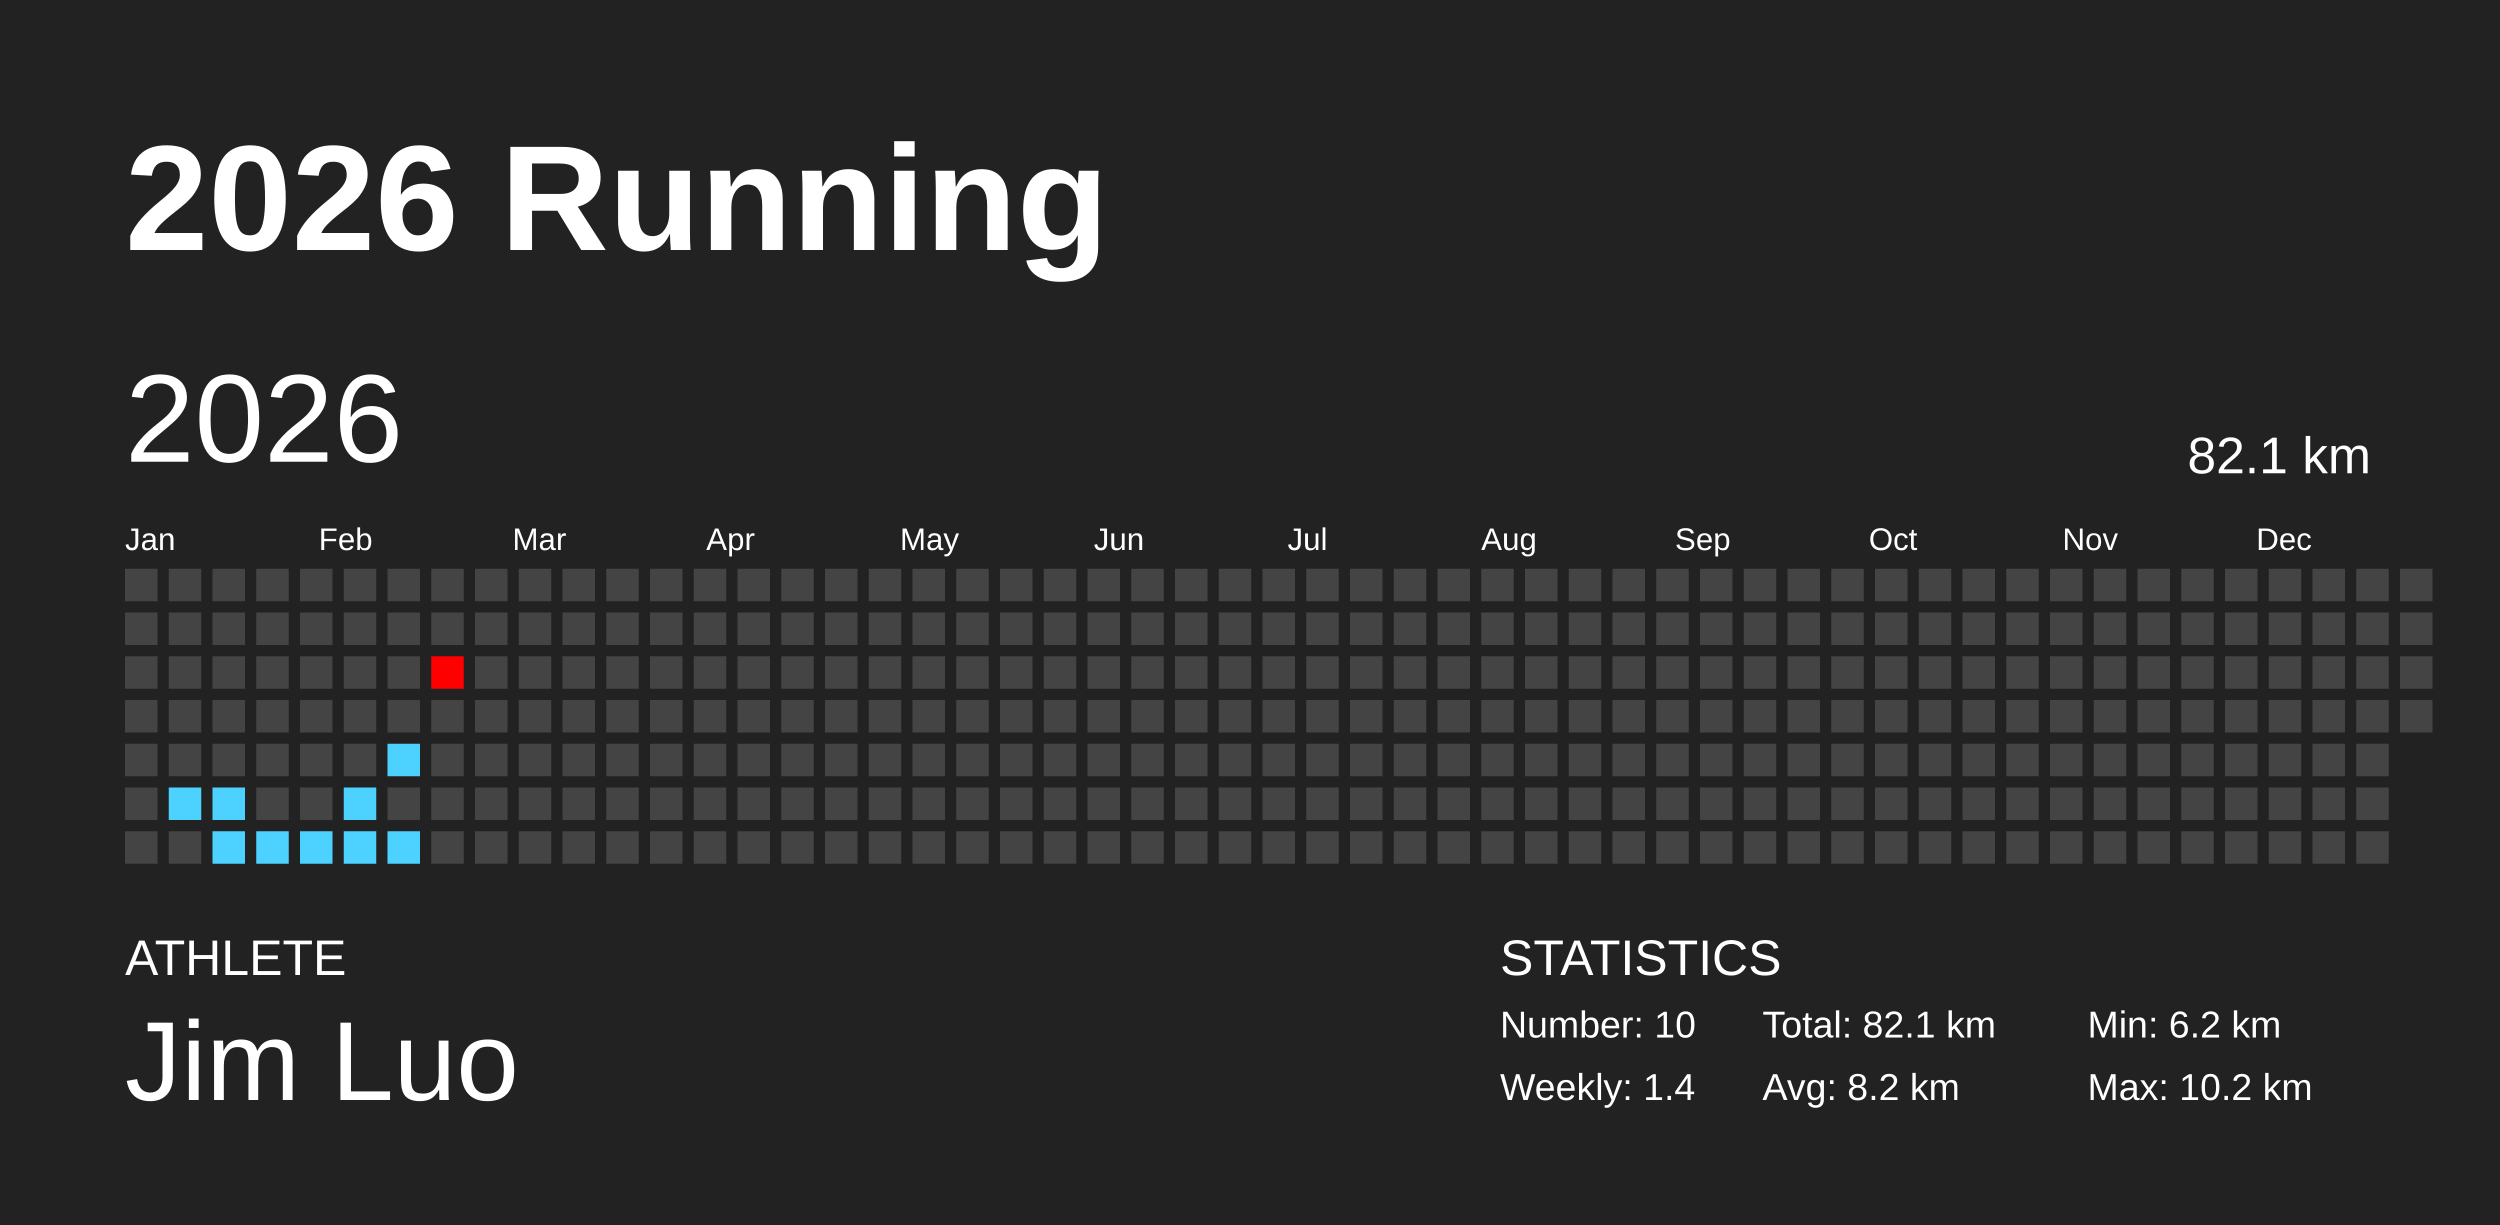
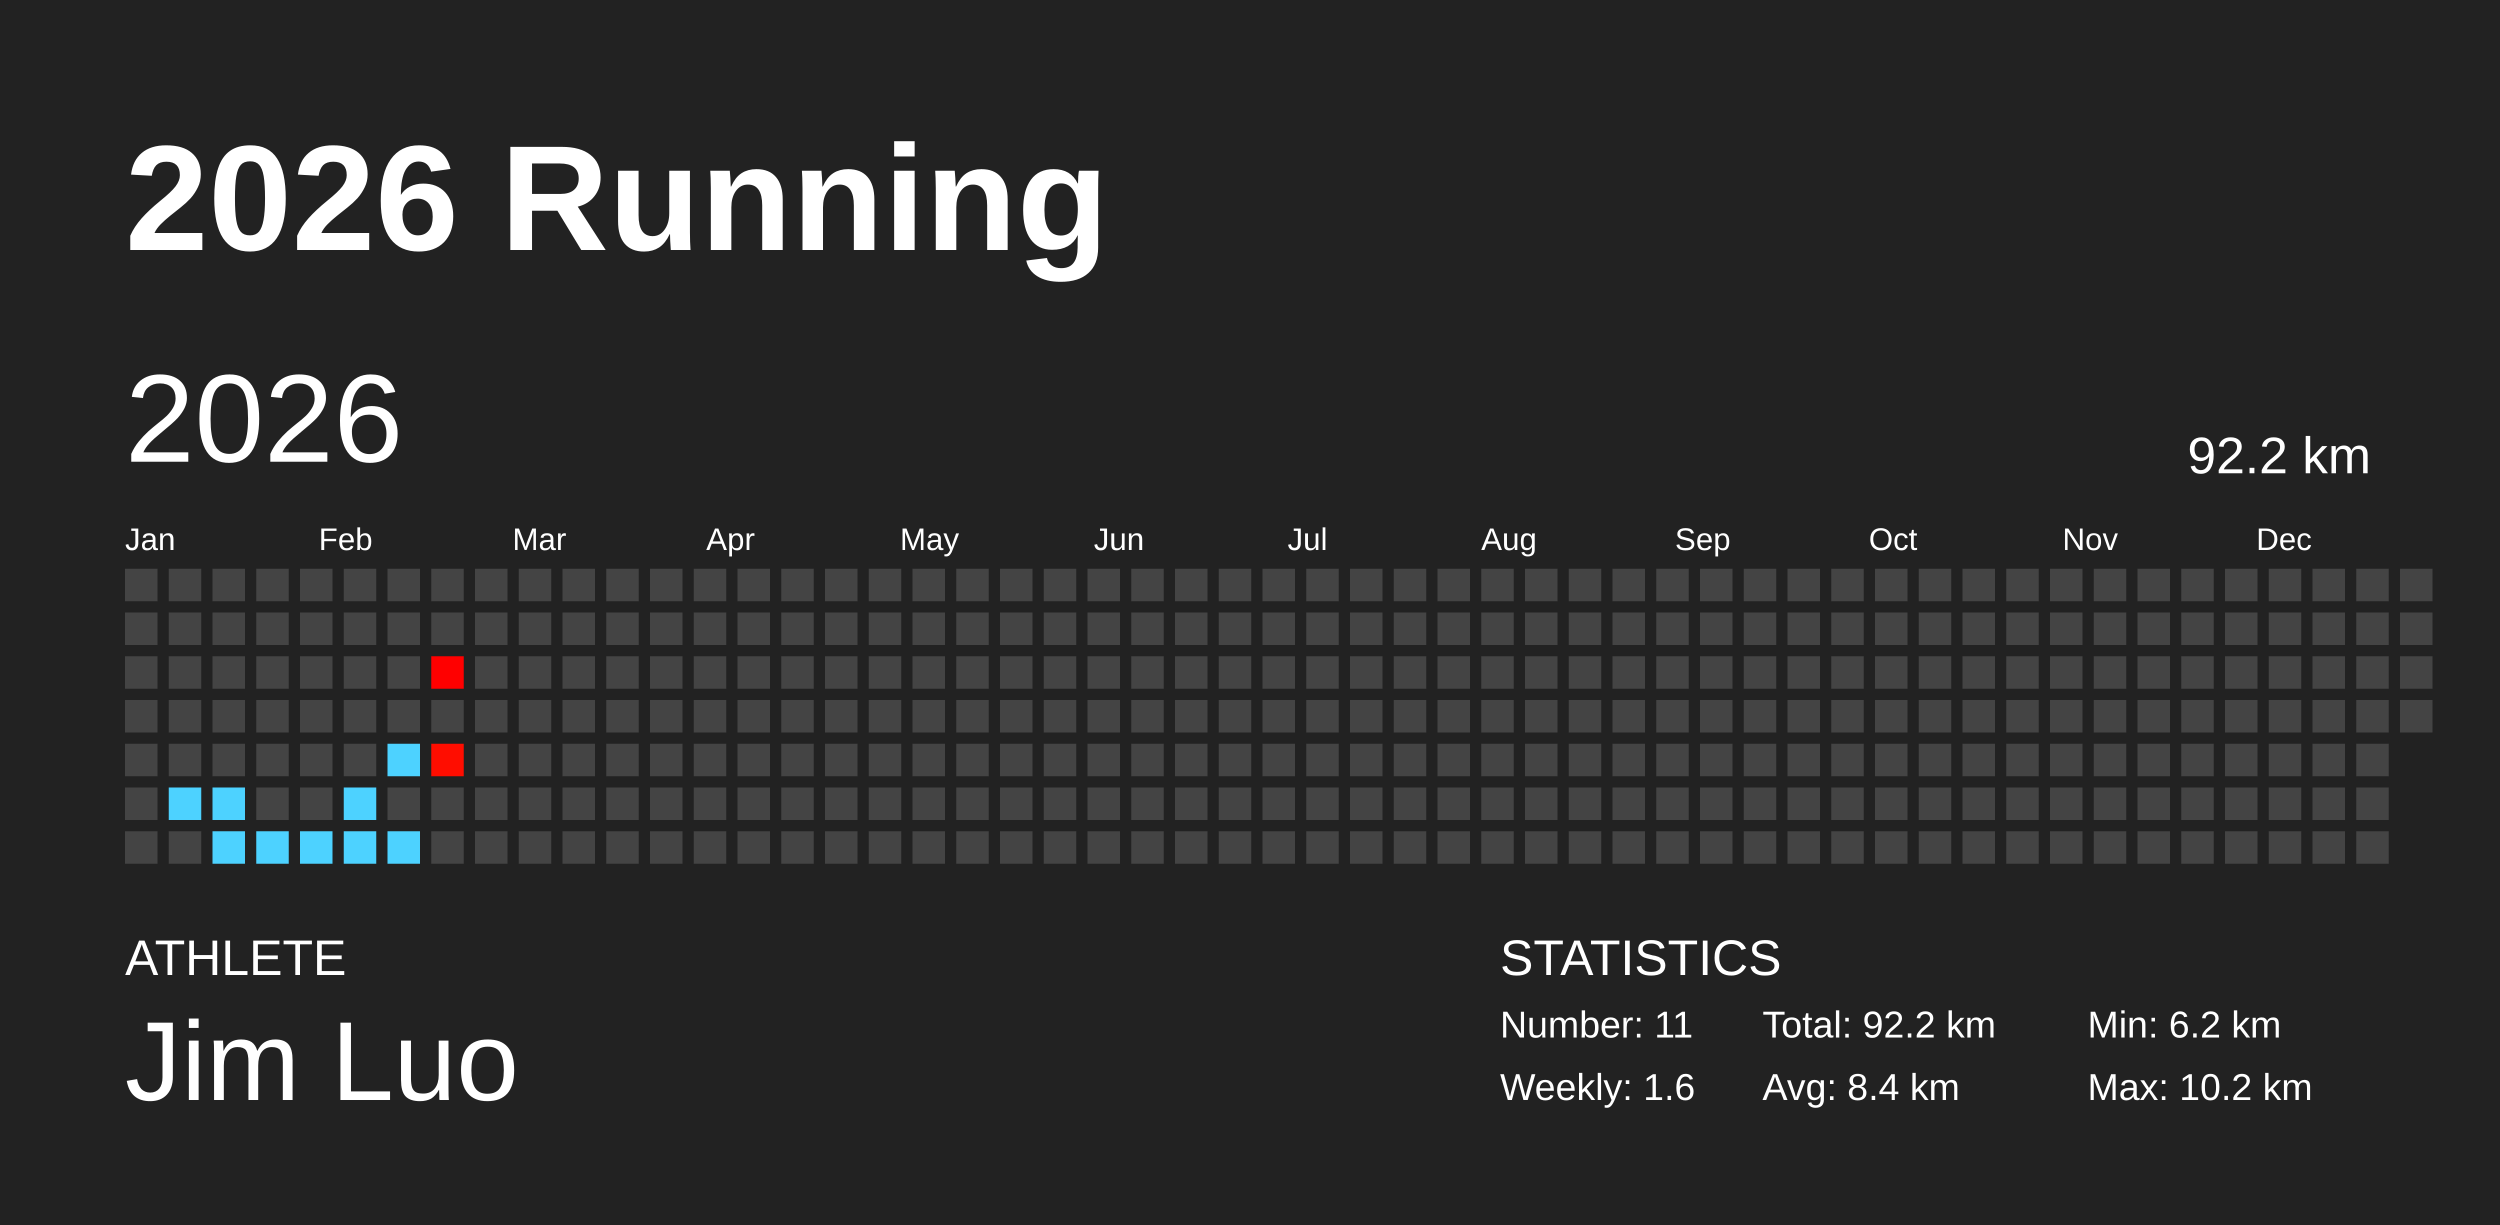
<svg xmlns="http://www.w3.org/2000/svg" baseProfile="full" height="98mm" version="1.1" viewBox="0,0,200,98" width="200mm">
  <defs />
  <rect fill="#222222" height="98" width="200" x="0" y="0" />
  <text fill="#FFFFFF" style="font-size:12px; font-family:Arial; font-weight:bold;" x="10" y="20">2026 Running</text>
  <text fill="#FFFFFF" style="font-size:4px; font-family:Arial" x="10" y="78">ATHLETE</text>
  <text fill="#FFFFFF" style="font-size:9px; font-family:Arial" x="10" y="88">Jim Luo</text>
  <text fill="#FFFFFF" style="font-size:4px; font-family:Arial" x="120" y="78">STATISTICS</text>
-   <text fill="#FFFFFF" style="font-size:3px; font-family:Arial" x="120" y="83">Number: 10</text>
-   <text fill="#FFFFFF" style="font-size:3px; font-family:Arial" x="120" y="88">Weekly: 1.4</text>
-   <text fill="#FFFFFF" style="font-size:3px; font-family:Arial" x="141" y="83">Total: 82.1 km</text>
-   <text fill="#FFFFFF" style="font-size:3px; font-family:Arial" x="141" y="88">Avg: 8.2 km</text>
+   <text fill="#FFFFFF" style="font-size:3px; font-family:Arial" x="120" y="83">Number: 11</text>
+   <text fill="#FFFFFF" style="font-size:3px; font-family:Arial" x="120" y="88">Weekly: 1.6</text>
+   <text fill="#FFFFFF" style="font-size:3px; font-family:Arial" x="141" y="83">Total: 92.2 km</text>
+   <text fill="#FFFFFF" style="font-size:3px; font-family:Arial" x="141" y="88">Avg: 8.4 km</text>
  <text fill="#FFFFFF" style="font-size:3px; font-family:Arial" x="167" y="83">Min: 6.2 km</text>
  <text fill="#FFFFFF" style="font-size:3px; font-family:Arial" x="167" y="88">Max: 10.2 km</text>
  <text dominant-baseline="hanging" fill="#FFFFFF" style="font-size:10.0px; font-family:Arial;" x="10" y="30">2026</text>
-   <text dominant-baseline="hanging" fill="#FFFFFF" style="font-size:4.125px; font-family:Arial;" x="175" y="35">82.1 km</text>
+   <text dominant-baseline="hanging" fill="#FFFFFF" style="font-size:4.125px; font-family:Arial;" x="175" y="35">92.2 km</text>
  <text fill="#FFFFFF" style="font-size:2.5px; font-family:Arial" x="10.0" y="44">Jan</text>
  <text fill="#FFFFFF" style="font-size:2.5px; font-family:Arial" x="25.5" y="44">Feb</text>
  <text fill="#FFFFFF" style="font-size:2.5px; font-family:Arial" x="41.0" y="44">Mar</text>
  <text fill="#FFFFFF" style="font-size:2.5px; font-family:Arial" x="56.5" y="44">Apr</text>
  <text fill="#FFFFFF" style="font-size:2.5px; font-family:Arial" x="72.0" y="44">May</text>
  <text fill="#FFFFFF" style="font-size:2.5px; font-family:Arial" x="87.5" y="44">Jun</text>
  <text fill="#FFFFFF" style="font-size:2.5px; font-family:Arial" x="103.0" y="44">Jul</text>
  <text fill="#FFFFFF" style="font-size:2.5px; font-family:Arial" x="118.5" y="44">Aug</text>
  <text fill="#FFFFFF" style="font-size:2.5px; font-family:Arial" x="134.0" y="44">Sep</text>
  <text fill="#FFFFFF" style="font-size:2.5px; font-family:Arial" x="149.5" y="44">Oct</text>
  <text fill="#FFFFFF" style="font-size:2.5px; font-family:Arial" x="165.0" y="44">Nov</text>
  <text fill="#FFFFFF" style="font-size:2.5px; font-family:Arial" x="180.5" y="44">Dec</text>
  <rect fill="#444444" height="2.6" width="2.6" x="10.0" y="45.5" />
  <rect fill="#444444" height="2.6" width="2.6" x="10.0" y="49.0" />
  <rect fill="#444444" height="2.6" width="2.6" x="10.0" y="52.5" />
  <rect fill="#444444" height="2.6" width="2.6" x="10.0" y="56.0" />
  <rect fill="#444444" height="2.6" width="2.6" x="10.0" y="59.5" />
  <rect fill="#444444" height="2.6" width="2.6" x="10.0" y="63.0" />
  <rect fill="#444444" height="2.6" width="2.6" x="10.0" y="66.5" />
  <rect fill="#444444" height="2.6" width="2.6" x="13.5" y="45.5" />
  <rect fill="#444444" height="2.6" width="2.6" x="13.5" y="49.0" />
  <rect fill="#444444" height="2.6" width="2.6" x="13.5" y="52.5" />
  <rect fill="#444444" height="2.6" width="2.6" x="13.5" y="56.0" />
  <rect fill="#444444" height="2.6" width="2.6" x="13.5" y="59.5" />
  <rect fill="#4dd2ff" height="2.6" width="2.6" x="13.5" y="63.0" />
  <rect fill="#444444" height="2.6" width="2.6" x="13.5" y="66.5" />
  <rect fill="#444444" height="2.6" width="2.6" x="17.0" y="45.5" />
  <rect fill="#444444" height="2.6" width="2.6" x="17.0" y="49.0" />
  <rect fill="#444444" height="2.6" width="2.6" x="17.0" y="52.5" />
  <rect fill="#444444" height="2.6" width="2.6" x="17.0" y="56.0" />
  <rect fill="#444444" height="2.6" width="2.6" x="17.0" y="59.5" />
  <rect fill="#4dd2ff" height="2.6" width="2.6" x="17.0" y="63.0" />
  <rect fill="#4dd2ff" height="2.6" width="2.6" x="17.0" y="66.5" />
  <rect fill="#444444" height="2.6" width="2.6" x="20.5" y="45.5" />
  <rect fill="#444444" height="2.6" width="2.6" x="20.5" y="49.0" />
  <rect fill="#444444" height="2.6" width="2.6" x="20.5" y="52.5" />
  <rect fill="#444444" height="2.6" width="2.6" x="20.5" y="56.0" />
  <rect fill="#444444" height="2.6" width="2.6" x="20.5" y="59.5" />
  <rect fill="#444444" height="2.6" width="2.6" x="20.5" y="63.0" />
  <rect fill="#4dd2ff" height="2.6" width="2.6" x="20.5" y="66.5" />
  <rect fill="#444444" height="2.6" width="2.6" x="24.0" y="45.5" />
  <rect fill="#444444" height="2.6" width="2.6" x="24.0" y="49.0" />
  <rect fill="#444444" height="2.6" width="2.6" x="24.0" y="52.5" />
  <rect fill="#444444" height="2.6" width="2.6" x="24.0" y="56.0" />
  <rect fill="#444444" height="2.6" width="2.6" x="24.0" y="59.5" />
  <rect fill="#444444" height="2.6" width="2.6" x="24.0" y="63.0" />
  <rect fill="#4dd2ff" height="2.6" width="2.6" x="24.0" y="66.5" />
  <rect fill="#444444" height="2.6" width="2.6" x="27.5" y="45.5" />
  <rect fill="#444444" height="2.6" width="2.6" x="27.5" y="49.0" />
  <rect fill="#444444" height="2.6" width="2.6" x="27.5" y="52.5" />
  <rect fill="#444444" height="2.6" width="2.6" x="27.5" y="56.0" />
  <rect fill="#444444" height="2.6" width="2.6" x="27.5" y="59.5" />
  <rect fill="#4dd2ff" height="2.6" width="2.6" x="27.5" y="63.0" />
  <rect fill="#4dd2ff" height="2.6" width="2.6" x="27.5" y="66.5" />
  <rect fill="#444444" height="2.6" width="2.6" x="31.0" y="45.5" />
  <rect fill="#444444" height="2.6" width="2.6" x="31.0" y="49.0" />
  <rect fill="#444444" height="2.6" width="2.6" x="31.0" y="52.5" />
  <rect fill="#444444" height="2.6" width="2.6" x="31.0" y="56.0" />
  <rect fill="#4dd2ff" height="2.6" width="2.6" x="31.0" y="59.5" />
  <rect fill="#444444" height="2.6" width="2.6" x="31.0" y="63.0" />
  <rect fill="#4dd2ff" height="2.6" width="2.6" x="31.0" y="66.5" />
  <rect fill="#444444" height="2.6" width="2.6" x="34.5" y="45.5" />
  <rect fill="#444444" height="2.6" width="2.6" x="34.5" y="49.0" />
  <rect fill="#ff0000" height="2.6" width="2.6" x="34.5" y="52.5" />
  <rect fill="#444444" height="2.6" width="2.6" x="34.5" y="56.0" />
-   <rect fill="#444444" height="2.6" width="2.6" x="34.5" y="59.5" />
+   <rect fill="#ff0d00" height="2.6" width="2.6" x="34.5" y="59.5" />
  <rect fill="#444444" height="2.6" width="2.6" x="34.5" y="63.0" />
  <rect fill="#444444" height="2.6" width="2.6" x="34.5" y="66.5" />
  <rect fill="#444444" height="2.6" width="2.6" x="38.0" y="45.5" />
  <rect fill="#444444" height="2.6" width="2.6" x="38.0" y="49.0" />
  <rect fill="#444444" height="2.6" width="2.6" x="38.0" y="52.5" />
  <rect fill="#444444" height="2.6" width="2.6" x="38.0" y="56.0" />
  <rect fill="#444444" height="2.6" width="2.6" x="38.0" y="59.5" />
  <rect fill="#444444" height="2.6" width="2.6" x="38.0" y="63.0" />
  <rect fill="#444444" height="2.6" width="2.6" x="38.0" y="66.5" />
  <rect fill="#444444" height="2.6" width="2.6" x="41.5" y="45.5" />
  <rect fill="#444444" height="2.6" width="2.6" x="41.5" y="49.0" />
  <rect fill="#444444" height="2.6" width="2.6" x="41.5" y="52.5" />
  <rect fill="#444444" height="2.6" width="2.6" x="41.5" y="56.0" />
  <rect fill="#444444" height="2.6" width="2.6" x="41.5" y="59.5" />
  <rect fill="#444444" height="2.6" width="2.6" x="41.5" y="63.0" />
  <rect fill="#444444" height="2.6" width="2.6" x="41.5" y="66.5" />
  <rect fill="#444444" height="2.6" width="2.6" x="45.0" y="45.5" />
  <rect fill="#444444" height="2.6" width="2.6" x="45.0" y="49.0" />
  <rect fill="#444444" height="2.6" width="2.6" x="45.0" y="52.5" />
  <rect fill="#444444" height="2.6" width="2.6" x="45.0" y="56.0" />
  <rect fill="#444444" height="2.6" width="2.6" x="45.0" y="59.5" />
  <rect fill="#444444" height="2.6" width="2.6" x="45.0" y="63.0" />
  <rect fill="#444444" height="2.6" width="2.6" x="45.0" y="66.5" />
  <rect fill="#444444" height="2.6" width="2.6" x="48.5" y="45.5" />
  <rect fill="#444444" height="2.6" width="2.6" x="48.5" y="49.0" />
  <rect fill="#444444" height="2.6" width="2.6" x="48.5" y="52.5" />
  <rect fill="#444444" height="2.6" width="2.6" x="48.5" y="56.0" />
  <rect fill="#444444" height="2.6" width="2.6" x="48.5" y="59.5" />
  <rect fill="#444444" height="2.6" width="2.6" x="48.5" y="63.0" />
  <rect fill="#444444" height="2.6" width="2.6" x="48.5" y="66.5" />
  <rect fill="#444444" height="2.6" width="2.6" x="52.0" y="45.5" />
  <rect fill="#444444" height="2.6" width="2.6" x="52.0" y="49.0" />
  <rect fill="#444444" height="2.6" width="2.6" x="52.0" y="52.5" />
  <rect fill="#444444" height="2.6" width="2.6" x="52.0" y="56.0" />
  <rect fill="#444444" height="2.6" width="2.6" x="52.0" y="59.5" />
  <rect fill="#444444" height="2.6" width="2.6" x="52.0" y="63.0" />
  <rect fill="#444444" height="2.6" width="2.6" x="52.0" y="66.5" />
  <rect fill="#444444" height="2.6" width="2.6" x="55.5" y="45.5" />
  <rect fill="#444444" height="2.6" width="2.6" x="55.5" y="49.0" />
  <rect fill="#444444" height="2.6" width="2.6" x="55.5" y="52.5" />
  <rect fill="#444444" height="2.6" width="2.6" x="55.5" y="56.0" />
  <rect fill="#444444" height="2.6" width="2.6" x="55.5" y="59.5" />
  <rect fill="#444444" height="2.6" width="2.6" x="55.5" y="63.0" />
  <rect fill="#444444" height="2.6" width="2.6" x="55.5" y="66.5" />
  <rect fill="#444444" height="2.6" width="2.6" x="59.0" y="45.5" />
  <rect fill="#444444" height="2.6" width="2.6" x="59.0" y="49.0" />
  <rect fill="#444444" height="2.6" width="2.6" x="59.0" y="52.5" />
  <rect fill="#444444" height="2.6" width="2.6" x="59.0" y="56.0" />
  <rect fill="#444444" height="2.6" width="2.6" x="59.0" y="59.5" />
  <rect fill="#444444" height="2.6" width="2.6" x="59.0" y="63.0" />
  <rect fill="#444444" height="2.6" width="2.6" x="59.0" y="66.5" />
  <rect fill="#444444" height="2.6" width="2.6" x="62.5" y="45.5" />
  <rect fill="#444444" height="2.6" width="2.6" x="62.5" y="49.0" />
  <rect fill="#444444" height="2.6" width="2.6" x="62.5" y="52.5" />
  <rect fill="#444444" height="2.6" width="2.6" x="62.5" y="56.0" />
  <rect fill="#444444" height="2.6" width="2.6" x="62.5" y="59.5" />
  <rect fill="#444444" height="2.6" width="2.6" x="62.5" y="63.0" />
  <rect fill="#444444" height="2.6" width="2.6" x="62.5" y="66.5" />
  <rect fill="#444444" height="2.6" width="2.6" x="66.0" y="45.5" />
  <rect fill="#444444" height="2.6" width="2.6" x="66.0" y="49.0" />
  <rect fill="#444444" height="2.6" width="2.6" x="66.0" y="52.5" />
  <rect fill="#444444" height="2.6" width="2.6" x="66.0" y="56.0" />
  <rect fill="#444444" height="2.6" width="2.6" x="66.0" y="59.5" />
  <rect fill="#444444" height="2.6" width="2.6" x="66.0" y="63.0" />
  <rect fill="#444444" height="2.6" width="2.6" x="66.0" y="66.5" />
  <rect fill="#444444" height="2.6" width="2.6" x="69.5" y="45.5" />
  <rect fill="#444444" height="2.6" width="2.6" x="69.5" y="49.0" />
  <rect fill="#444444" height="2.6" width="2.6" x="69.5" y="52.5" />
  <rect fill="#444444" height="2.6" width="2.6" x="69.5" y="56.0" />
  <rect fill="#444444" height="2.6" width="2.6" x="69.5" y="59.5" />
  <rect fill="#444444" height="2.6" width="2.6" x="69.5" y="63.0" />
  <rect fill="#444444" height="2.6" width="2.6" x="69.5" y="66.5" />
  <rect fill="#444444" height="2.6" width="2.6" x="73.0" y="45.5" />
  <rect fill="#444444" height="2.6" width="2.6" x="73.0" y="49.0" />
  <rect fill="#444444" height="2.6" width="2.6" x="73.0" y="52.5" />
  <rect fill="#444444" height="2.6" width="2.6" x="73.0" y="56.0" />
  <rect fill="#444444" height="2.6" width="2.6" x="73.0" y="59.5" />
  <rect fill="#444444" height="2.6" width="2.6" x="73.0" y="63.0" />
  <rect fill="#444444" height="2.6" width="2.6" x="73.0" y="66.5" />
  <rect fill="#444444" height="2.6" width="2.6" x="76.5" y="45.5" />
  <rect fill="#444444" height="2.6" width="2.6" x="76.5" y="49.0" />
  <rect fill="#444444" height="2.6" width="2.6" x="76.5" y="52.5" />
  <rect fill="#444444" height="2.6" width="2.6" x="76.5" y="56.0" />
  <rect fill="#444444" height="2.6" width="2.6" x="76.5" y="59.5" />
  <rect fill="#444444" height="2.6" width="2.6" x="76.5" y="63.0" />
  <rect fill="#444444" height="2.6" width="2.6" x="76.5" y="66.5" />
  <rect fill="#444444" height="2.6" width="2.6" x="80.0" y="45.5" />
  <rect fill="#444444" height="2.6" width="2.6" x="80.0" y="49.0" />
  <rect fill="#444444" height="2.6" width="2.6" x="80.0" y="52.5" />
  <rect fill="#444444" height="2.6" width="2.6" x="80.0" y="56.0" />
  <rect fill="#444444" height="2.6" width="2.6" x="80.0" y="59.5" />
  <rect fill="#444444" height="2.6" width="2.6" x="80.0" y="63.0" />
  <rect fill="#444444" height="2.6" width="2.6" x="80.0" y="66.5" />
  <rect fill="#444444" height="2.6" width="2.6" x="83.5" y="45.5" />
  <rect fill="#444444" height="2.6" width="2.6" x="83.5" y="49.0" />
  <rect fill="#444444" height="2.6" width="2.6" x="83.5" y="52.5" />
  <rect fill="#444444" height="2.6" width="2.6" x="83.5" y="56.0" />
  <rect fill="#444444" height="2.6" width="2.6" x="83.5" y="59.5" />
  <rect fill="#444444" height="2.6" width="2.6" x="83.5" y="63.0" />
  <rect fill="#444444" height="2.6" width="2.6" x="83.5" y="66.5" />
  <rect fill="#444444" height="2.6" width="2.6" x="87.0" y="45.5" />
  <rect fill="#444444" height="2.6" width="2.6" x="87.0" y="49.0" />
  <rect fill="#444444" height="2.6" width="2.6" x="87.0" y="52.5" />
  <rect fill="#444444" height="2.6" width="2.6" x="87.0" y="56.0" />
  <rect fill="#444444" height="2.6" width="2.6" x="87.0" y="59.5" />
  <rect fill="#444444" height="2.6" width="2.6" x="87.0" y="63.0" />
  <rect fill="#444444" height="2.6" width="2.6" x="87.0" y="66.5" />
  <rect fill="#444444" height="2.6" width="2.6" x="90.5" y="45.5" />
  <rect fill="#444444" height="2.6" width="2.6" x="90.5" y="49.0" />
  <rect fill="#444444" height="2.6" width="2.6" x="90.5" y="52.5" />
  <rect fill="#444444" height="2.6" width="2.6" x="90.5" y="56.0" />
  <rect fill="#444444" height="2.6" width="2.6" x="90.5" y="59.5" />
  <rect fill="#444444" height="2.6" width="2.6" x="90.5" y="63.0" />
  <rect fill="#444444" height="2.6" width="2.6" x="90.5" y="66.5" />
  <rect fill="#444444" height="2.6" width="2.6" x="94.0" y="45.5" />
  <rect fill="#444444" height="2.6" width="2.6" x="94.0" y="49.0" />
  <rect fill="#444444" height="2.6" width="2.6" x="94.0" y="52.5" />
  <rect fill="#444444" height="2.6" width="2.6" x="94.0" y="56.0" />
  <rect fill="#444444" height="2.6" width="2.6" x="94.0" y="59.5" />
  <rect fill="#444444" height="2.6" width="2.6" x="94.0" y="63.0" />
  <rect fill="#444444" height="2.6" width="2.6" x="94.0" y="66.5" />
  <rect fill="#444444" height="2.6" width="2.6" x="97.5" y="45.5" />
  <rect fill="#444444" height="2.6" width="2.6" x="97.5" y="49.0" />
  <rect fill="#444444" height="2.6" width="2.6" x="97.5" y="52.5" />
  <rect fill="#444444" height="2.6" width="2.6" x="97.5" y="56.0" />
  <rect fill="#444444" height="2.6" width="2.6" x="97.5" y="59.5" />
  <rect fill="#444444" height="2.6" width="2.6" x="97.5" y="63.0" />
  <rect fill="#444444" height="2.6" width="2.6" x="97.5" y="66.5" />
  <rect fill="#444444" height="2.6" width="2.6" x="101.0" y="45.5" />
  <rect fill="#444444" height="2.6" width="2.6" x="101.0" y="49.0" />
  <rect fill="#444444" height="2.6" width="2.6" x="101.0" y="52.5" />
  <rect fill="#444444" height="2.6" width="2.6" x="101.0" y="56.0" />
  <rect fill="#444444" height="2.6" width="2.6" x="101.0" y="59.5" />
  <rect fill="#444444" height="2.6" width="2.6" x="101.0" y="63.0" />
  <rect fill="#444444" height="2.6" width="2.6" x="101.0" y="66.5" />
  <rect fill="#444444" height="2.6" width="2.6" x="104.5" y="45.5" />
  <rect fill="#444444" height="2.6" width="2.6" x="104.5" y="49.0" />
  <rect fill="#444444" height="2.6" width="2.6" x="104.5" y="52.5" />
  <rect fill="#444444" height="2.6" width="2.6" x="104.5" y="56.0" />
  <rect fill="#444444" height="2.6" width="2.6" x="104.5" y="59.5" />
  <rect fill="#444444" height="2.6" width="2.6" x="104.5" y="63.0" />
  <rect fill="#444444" height="2.6" width="2.6" x="104.5" y="66.5" />
  <rect fill="#444444" height="2.6" width="2.6" x="108.0" y="45.5" />
  <rect fill="#444444" height="2.6" width="2.6" x="108.0" y="49.0" />
  <rect fill="#444444" height="2.6" width="2.6" x="108.0" y="52.5" />
  <rect fill="#444444" height="2.6" width="2.6" x="108.0" y="56.0" />
  <rect fill="#444444" height="2.6" width="2.6" x="108.0" y="59.5" />
  <rect fill="#444444" height="2.6" width="2.6" x="108.0" y="63.0" />
  <rect fill="#444444" height="2.6" width="2.6" x="108.0" y="66.5" />
  <rect fill="#444444" height="2.6" width="2.6" x="111.5" y="45.5" />
  <rect fill="#444444" height="2.6" width="2.6" x="111.5" y="49.0" />
  <rect fill="#444444" height="2.6" width="2.6" x="111.5" y="52.5" />
  <rect fill="#444444" height="2.6" width="2.6" x="111.5" y="56.0" />
  <rect fill="#444444" height="2.6" width="2.6" x="111.5" y="59.5" />
  <rect fill="#444444" height="2.6" width="2.6" x="111.5" y="63.0" />
  <rect fill="#444444" height="2.6" width="2.6" x="111.5" y="66.5" />
  <rect fill="#444444" height="2.6" width="2.6" x="115.0" y="45.5" />
  <rect fill="#444444" height="2.6" width="2.6" x="115.0" y="49.0" />
  <rect fill="#444444" height="2.6" width="2.6" x="115.0" y="52.5" />
  <rect fill="#444444" height="2.6" width="2.6" x="115.0" y="56.0" />
  <rect fill="#444444" height="2.6" width="2.6" x="115.0" y="59.5" />
  <rect fill="#444444" height="2.6" width="2.6" x="115.0" y="63.0" />
  <rect fill="#444444" height="2.6" width="2.6" x="115.0" y="66.5" />
  <rect fill="#444444" height="2.6" width="2.6" x="118.5" y="45.5" />
  <rect fill="#444444" height="2.6" width="2.6" x="118.5" y="49.0" />
  <rect fill="#444444" height="2.6" width="2.6" x="118.5" y="52.5" />
  <rect fill="#444444" height="2.6" width="2.6" x="118.5" y="56.0" />
  <rect fill="#444444" height="2.6" width="2.6" x="118.5" y="59.5" />
  <rect fill="#444444" height="2.6" width="2.6" x="118.5" y="63.0" />
  <rect fill="#444444" height="2.6" width="2.6" x="118.5" y="66.5" />
  <rect fill="#444444" height="2.6" width="2.6" x="122.0" y="45.5" />
  <rect fill="#444444" height="2.6" width="2.6" x="122.0" y="49.0" />
  <rect fill="#444444" height="2.6" width="2.6" x="122.0" y="52.5" />
  <rect fill="#444444" height="2.6" width="2.6" x="122.0" y="56.0" />
  <rect fill="#444444" height="2.6" width="2.6" x="122.0" y="59.5" />
  <rect fill="#444444" height="2.6" width="2.6" x="122.0" y="63.0" />
  <rect fill="#444444" height="2.6" width="2.6" x="122.0" y="66.5" />
  <rect fill="#444444" height="2.6" width="2.6" x="125.5" y="45.5" />
  <rect fill="#444444" height="2.6" width="2.6" x="125.5" y="49.0" />
  <rect fill="#444444" height="2.6" width="2.6" x="125.5" y="52.5" />
  <rect fill="#444444" height="2.6" width="2.6" x="125.5" y="56.0" />
  <rect fill="#444444" height="2.6" width="2.6" x="125.5" y="59.5" />
  <rect fill="#444444" height="2.6" width="2.6" x="125.5" y="63.0" />
  <rect fill="#444444" height="2.6" width="2.6" x="125.5" y="66.5" />
  <rect fill="#444444" height="2.6" width="2.6" x="129.0" y="45.5" />
  <rect fill="#444444" height="2.6" width="2.6" x="129.0" y="49.0" />
  <rect fill="#444444" height="2.6" width="2.6" x="129.0" y="52.5" />
  <rect fill="#444444" height="2.6" width="2.6" x="129.0" y="56.0" />
  <rect fill="#444444" height="2.6" width="2.6" x="129.0" y="59.5" />
  <rect fill="#444444" height="2.6" width="2.6" x="129.0" y="63.0" />
  <rect fill="#444444" height="2.6" width="2.6" x="129.0" y="66.5" />
  <rect fill="#444444" height="2.6" width="2.6" x="132.5" y="45.5" />
  <rect fill="#444444" height="2.6" width="2.6" x="132.5" y="49.0" />
  <rect fill="#444444" height="2.6" width="2.6" x="132.5" y="52.5" />
  <rect fill="#444444" height="2.6" width="2.6" x="132.5" y="56.0" />
  <rect fill="#444444" height="2.6" width="2.6" x="132.5" y="59.5" />
  <rect fill="#444444" height="2.6" width="2.6" x="132.5" y="63.0" />
  <rect fill="#444444" height="2.6" width="2.6" x="132.5" y="66.5" />
  <rect fill="#444444" height="2.6" width="2.6" x="136.0" y="45.5" />
  <rect fill="#444444" height="2.6" width="2.6" x="136.0" y="49.0" />
  <rect fill="#444444" height="2.6" width="2.6" x="136.0" y="52.5" />
  <rect fill="#444444" height="2.6" width="2.6" x="136.0" y="56.0" />
  <rect fill="#444444" height="2.6" width="2.6" x="136.0" y="59.5" />
  <rect fill="#444444" height="2.6" width="2.6" x="136.0" y="63.0" />
  <rect fill="#444444" height="2.6" width="2.6" x="136.0" y="66.5" />
  <rect fill="#444444" height="2.6" width="2.6" x="139.5" y="45.5" />
  <rect fill="#444444" height="2.6" width="2.6" x="139.5" y="49.0" />
  <rect fill="#444444" height="2.6" width="2.6" x="139.5" y="52.5" />
  <rect fill="#444444" height="2.6" width="2.6" x="139.5" y="56.0" />
  <rect fill="#444444" height="2.6" width="2.6" x="139.5" y="59.5" />
  <rect fill="#444444" height="2.6" width="2.6" x="139.5" y="63.0" />
  <rect fill="#444444" height="2.6" width="2.6" x="139.5" y="66.5" />
  <rect fill="#444444" height="2.6" width="2.6" x="143.0" y="45.5" />
  <rect fill="#444444" height="2.6" width="2.6" x="143.0" y="49.0" />
  <rect fill="#444444" height="2.6" width="2.6" x="143.0" y="52.5" />
  <rect fill="#444444" height="2.6" width="2.6" x="143.0" y="56.0" />
  <rect fill="#444444" height="2.6" width="2.6" x="143.0" y="59.5" />
  <rect fill="#444444" height="2.6" width="2.6" x="143.0" y="63.0" />
  <rect fill="#444444" height="2.6" width="2.6" x="143.0" y="66.5" />
  <rect fill="#444444" height="2.6" width="2.6" x="146.5" y="45.5" />
  <rect fill="#444444" height="2.6" width="2.6" x="146.5" y="49.0" />
  <rect fill="#444444" height="2.6" width="2.6" x="146.5" y="52.5" />
  <rect fill="#444444" height="2.6" width="2.6" x="146.5" y="56.0" />
  <rect fill="#444444" height="2.6" width="2.6" x="146.5" y="59.5" />
  <rect fill="#444444" height="2.6" width="2.6" x="146.5" y="63.0" />
  <rect fill="#444444" height="2.6" width="2.6" x="146.5" y="66.5" />
  <rect fill="#444444" height="2.6" width="2.6" x="150.0" y="45.5" />
  <rect fill="#444444" height="2.6" width="2.6" x="150.0" y="49.0" />
  <rect fill="#444444" height="2.6" width="2.6" x="150.0" y="52.5" />
  <rect fill="#444444" height="2.6" width="2.6" x="150.0" y="56.0" />
  <rect fill="#444444" height="2.6" width="2.6" x="150.0" y="59.5" />
  <rect fill="#444444" height="2.6" width="2.6" x="150.0" y="63.0" />
  <rect fill="#444444" height="2.6" width="2.6" x="150.0" y="66.5" />
  <rect fill="#444444" height="2.6" width="2.6" x="153.5" y="45.5" />
  <rect fill="#444444" height="2.6" width="2.6" x="153.5" y="49.0" />
  <rect fill="#444444" height="2.6" width="2.6" x="153.5" y="52.5" />
  <rect fill="#444444" height="2.6" width="2.6" x="153.5" y="56.0" />
  <rect fill="#444444" height="2.6" width="2.6" x="153.5" y="59.5" />
  <rect fill="#444444" height="2.6" width="2.6" x="153.5" y="63.0" />
  <rect fill="#444444" height="2.6" width="2.6" x="153.5" y="66.5" />
  <rect fill="#444444" height="2.6" width="2.6" x="157.0" y="45.5" />
  <rect fill="#444444" height="2.6" width="2.6" x="157.0" y="49.0" />
  <rect fill="#444444" height="2.6" width="2.6" x="157.0" y="52.5" />
  <rect fill="#444444" height="2.6" width="2.6" x="157.0" y="56.0" />
  <rect fill="#444444" height="2.6" width="2.6" x="157.0" y="59.5" />
  <rect fill="#444444" height="2.6" width="2.6" x="157.0" y="63.0" />
  <rect fill="#444444" height="2.6" width="2.6" x="157.0" y="66.5" />
  <rect fill="#444444" height="2.6" width="2.6" x="160.5" y="45.5" />
  <rect fill="#444444" height="2.6" width="2.6" x="160.5" y="49.0" />
  <rect fill="#444444" height="2.6" width="2.6" x="160.5" y="52.5" />
  <rect fill="#444444" height="2.6" width="2.6" x="160.5" y="56.0" />
  <rect fill="#444444" height="2.6" width="2.6" x="160.5" y="59.5" />
  <rect fill="#444444" height="2.6" width="2.6" x="160.5" y="63.0" />
  <rect fill="#444444" height="2.6" width="2.6" x="160.5" y="66.5" />
  <rect fill="#444444" height="2.6" width="2.6" x="164.0" y="45.5" />
  <rect fill="#444444" height="2.6" width="2.6" x="164.0" y="49.0" />
  <rect fill="#444444" height="2.6" width="2.6" x="164.0" y="52.5" />
  <rect fill="#444444" height="2.6" width="2.6" x="164.0" y="56.0" />
  <rect fill="#444444" height="2.6" width="2.6" x="164.0" y="59.5" />
  <rect fill="#444444" height="2.6" width="2.6" x="164.0" y="63.0" />
  <rect fill="#444444" height="2.6" width="2.6" x="164.0" y="66.5" />
  <rect fill="#444444" height="2.6" width="2.6" x="167.5" y="45.5" />
  <rect fill="#444444" height="2.6" width="2.6" x="167.5" y="49.0" />
  <rect fill="#444444" height="2.6" width="2.6" x="167.5" y="52.5" />
  <rect fill="#444444" height="2.6" width="2.6" x="167.5" y="56.0" />
  <rect fill="#444444" height="2.6" width="2.6" x="167.5" y="59.5" />
  <rect fill="#444444" height="2.6" width="2.6" x="167.5" y="63.0" />
  <rect fill="#444444" height="2.6" width="2.6" x="167.5" y="66.5" />
  <rect fill="#444444" height="2.6" width="2.6" x="171.0" y="45.5" />
  <rect fill="#444444" height="2.6" width="2.6" x="171.0" y="49.0" />
  <rect fill="#444444" height="2.6" width="2.6" x="171.0" y="52.5" />
  <rect fill="#444444" height="2.6" width="2.6" x="171.0" y="56.0" />
  <rect fill="#444444" height="2.6" width="2.6" x="171.0" y="59.5" />
  <rect fill="#444444" height="2.6" width="2.6" x="171.0" y="63.0" />
  <rect fill="#444444" height="2.6" width="2.6" x="171.0" y="66.5" />
  <rect fill="#444444" height="2.6" width="2.6" x="174.5" y="45.5" />
  <rect fill="#444444" height="2.6" width="2.6" x="174.5" y="49.0" />
  <rect fill="#444444" height="2.6" width="2.6" x="174.5" y="52.5" />
  <rect fill="#444444" height="2.6" width="2.6" x="174.5" y="56.0" />
  <rect fill="#444444" height="2.6" width="2.6" x="174.5" y="59.5" />
  <rect fill="#444444" height="2.6" width="2.6" x="174.5" y="63.0" />
  <rect fill="#444444" height="2.6" width="2.6" x="174.5" y="66.5" />
  <rect fill="#444444" height="2.6" width="2.6" x="178.0" y="45.5" />
  <rect fill="#444444" height="2.6" width="2.6" x="178.0" y="49.0" />
  <rect fill="#444444" height="2.6" width="2.6" x="178.0" y="52.5" />
  <rect fill="#444444" height="2.6" width="2.6" x="178.0" y="56.0" />
  <rect fill="#444444" height="2.6" width="2.6" x="178.0" y="59.5" />
  <rect fill="#444444" height="2.6" width="2.6" x="178.0" y="63.0" />
  <rect fill="#444444" height="2.6" width="2.6" x="178.0" y="66.5" />
  <rect fill="#444444" height="2.6" width="2.6" x="181.5" y="45.5" />
  <rect fill="#444444" height="2.6" width="2.6" x="181.5" y="49.0" />
  <rect fill="#444444" height="2.6" width="2.6" x="181.5" y="52.5" />
  <rect fill="#444444" height="2.6" width="2.6" x="181.5" y="56.0" />
  <rect fill="#444444" height="2.6" width="2.6" x="181.5" y="59.5" />
  <rect fill="#444444" height="2.6" width="2.6" x="181.5" y="63.0" />
  <rect fill="#444444" height="2.6" width="2.6" x="181.5" y="66.5" />
  <rect fill="#444444" height="2.6" width="2.6" x="185.0" y="45.5" />
  <rect fill="#444444" height="2.6" width="2.6" x="185.0" y="49.0" />
  <rect fill="#444444" height="2.6" width="2.6" x="185.0" y="52.5" />
  <rect fill="#444444" height="2.6" width="2.6" x="185.0" y="56.0" />
  <rect fill="#444444" height="2.6" width="2.6" x="185.0" y="59.5" />
  <rect fill="#444444" height="2.6" width="2.6" x="185.0" y="63.0" />
  <rect fill="#444444" height="2.6" width="2.6" x="185.0" y="66.5" />
  <rect fill="#444444" height="2.6" width="2.6" x="188.5" y="45.5" />
  <rect fill="#444444" height="2.6" width="2.6" x="188.5" y="49.0" />
  <rect fill="#444444" height="2.6" width="2.6" x="188.5" y="52.5" />
  <rect fill="#444444" height="2.6" width="2.6" x="188.5" y="56.0" />
  <rect fill="#444444" height="2.6" width="2.6" x="188.5" y="59.5" />
  <rect fill="#444444" height="2.6" width="2.6" x="188.5" y="63.0" />
  <rect fill="#444444" height="2.6" width="2.6" x="188.5" y="66.5" />
  <rect fill="#444444" height="2.6" width="2.6" x="192.0" y="45.5" />
  <rect fill="#444444" height="2.6" width="2.6" x="192.0" y="49.0" />
  <rect fill="#444444" height="2.6" width="2.6" x="192.0" y="52.5" />
  <rect fill="#444444" height="2.6" width="2.6" x="192.0" y="56.0" />
</svg>
